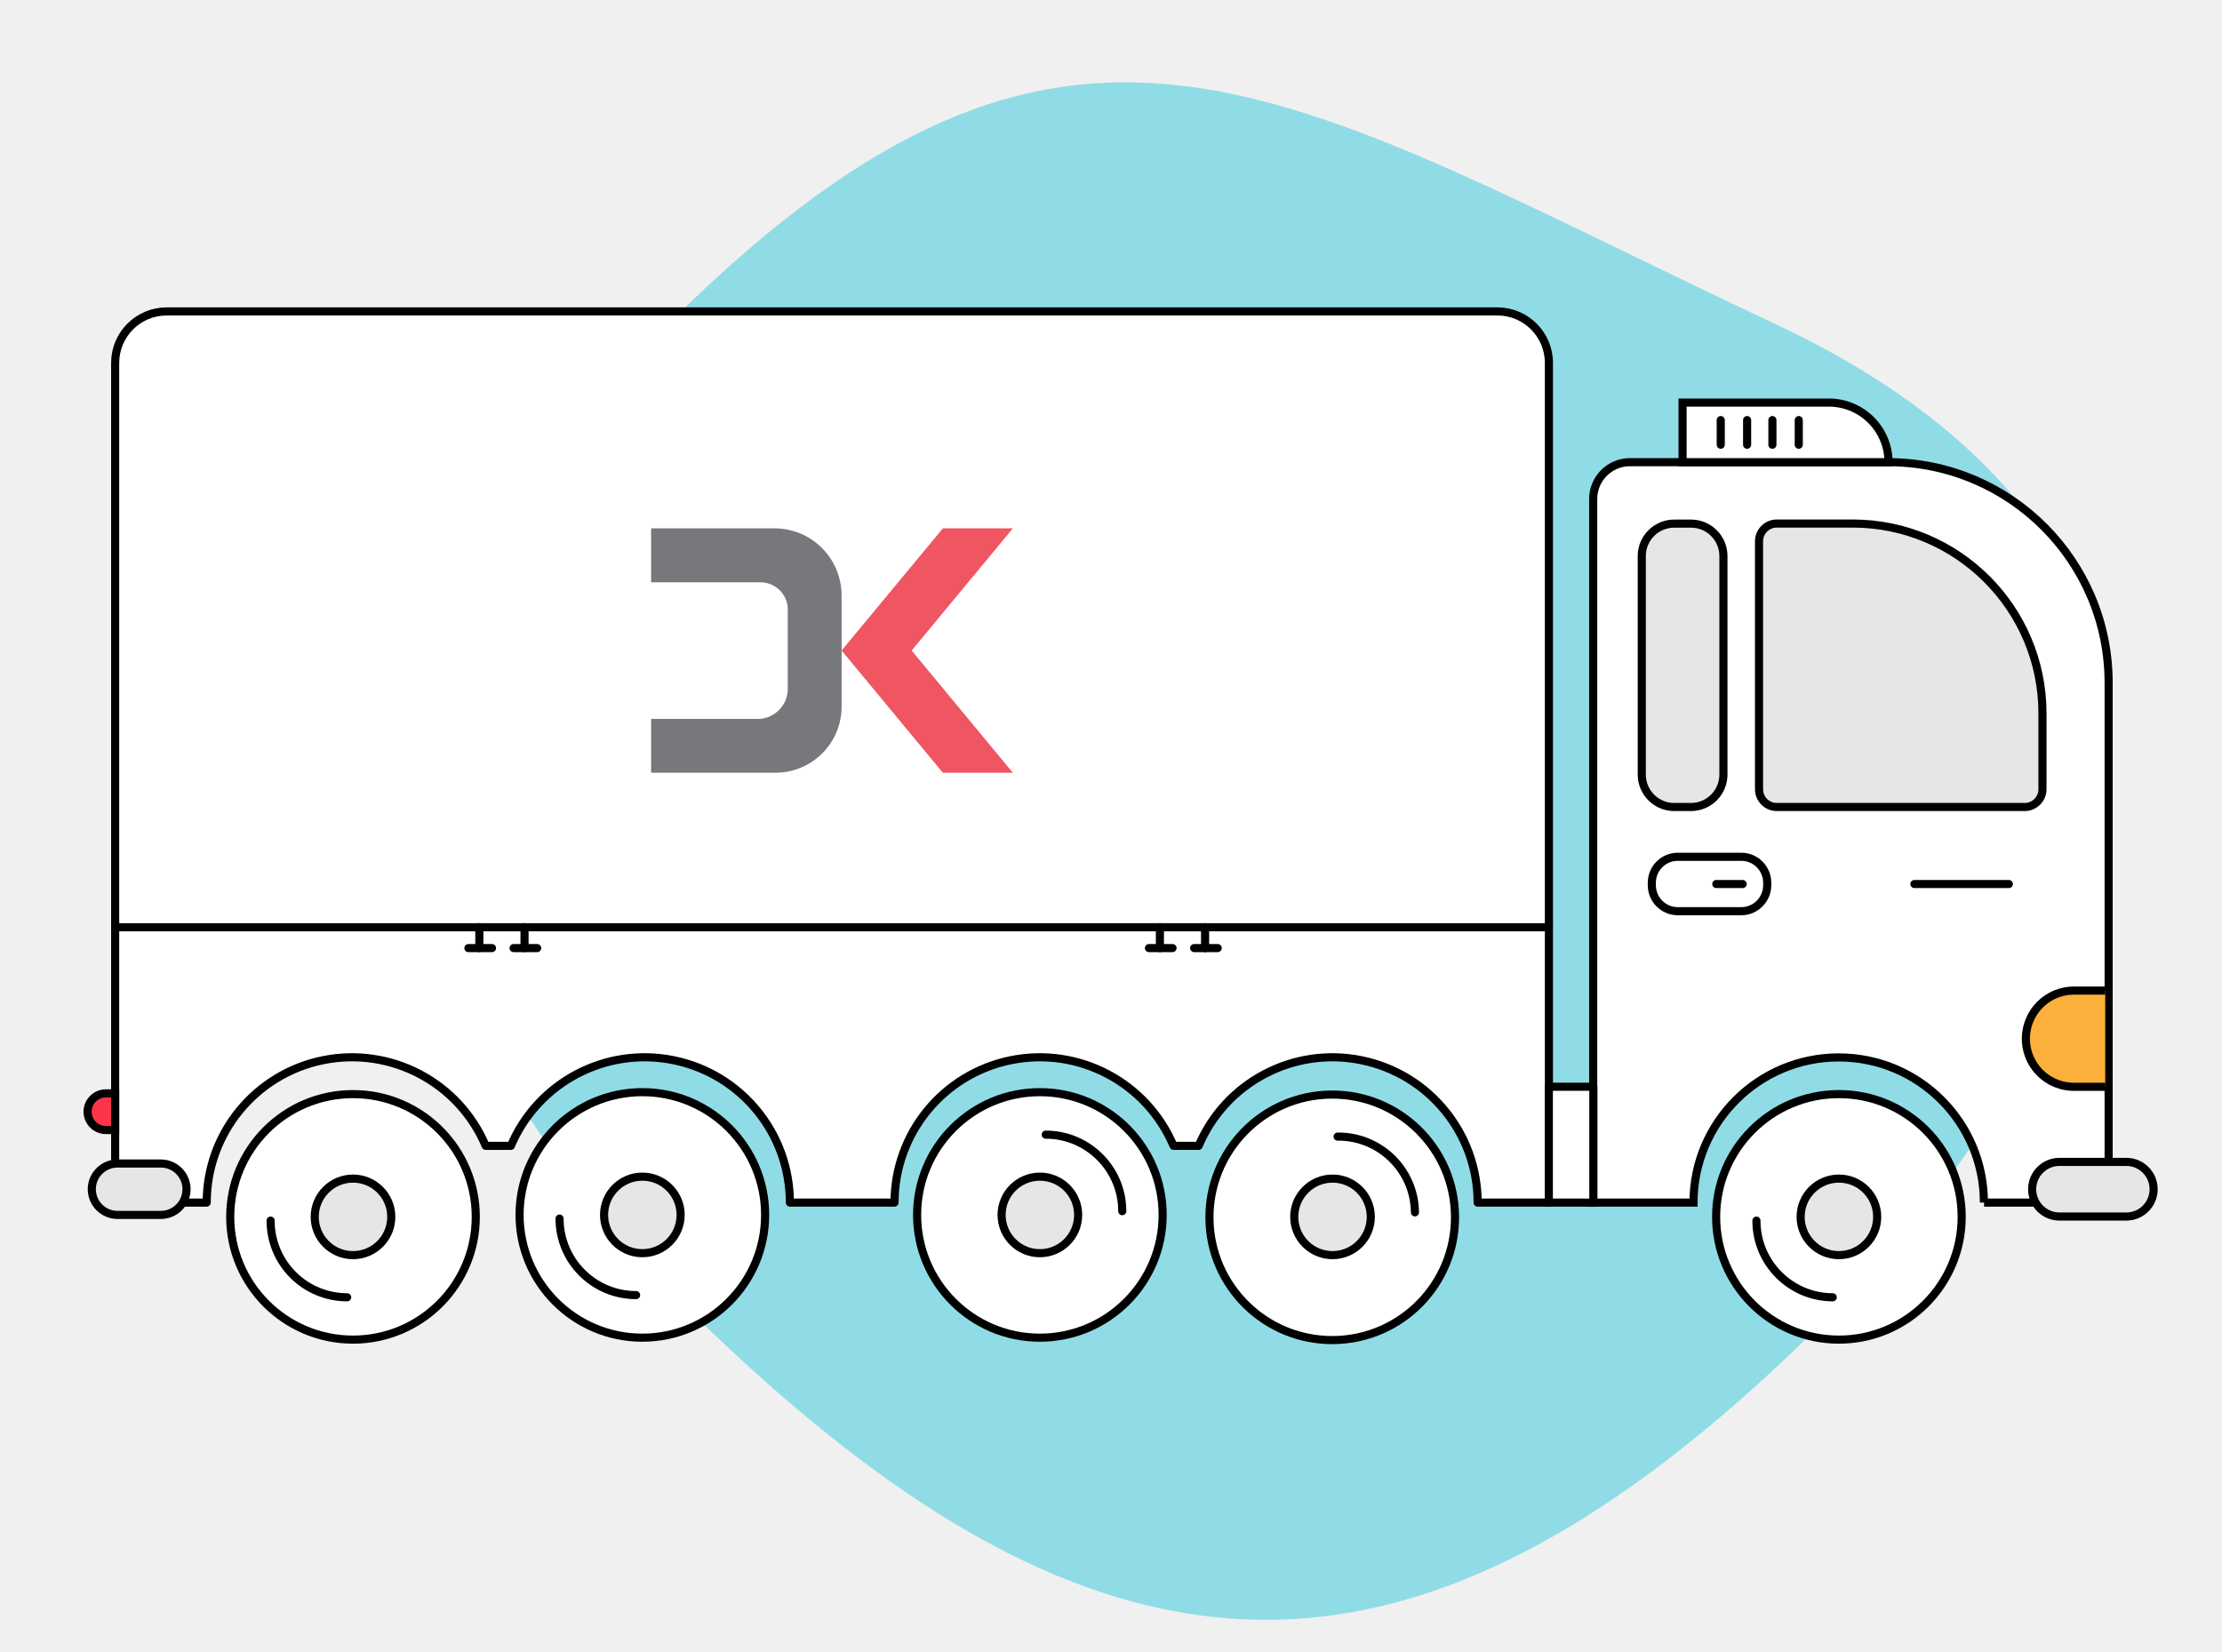
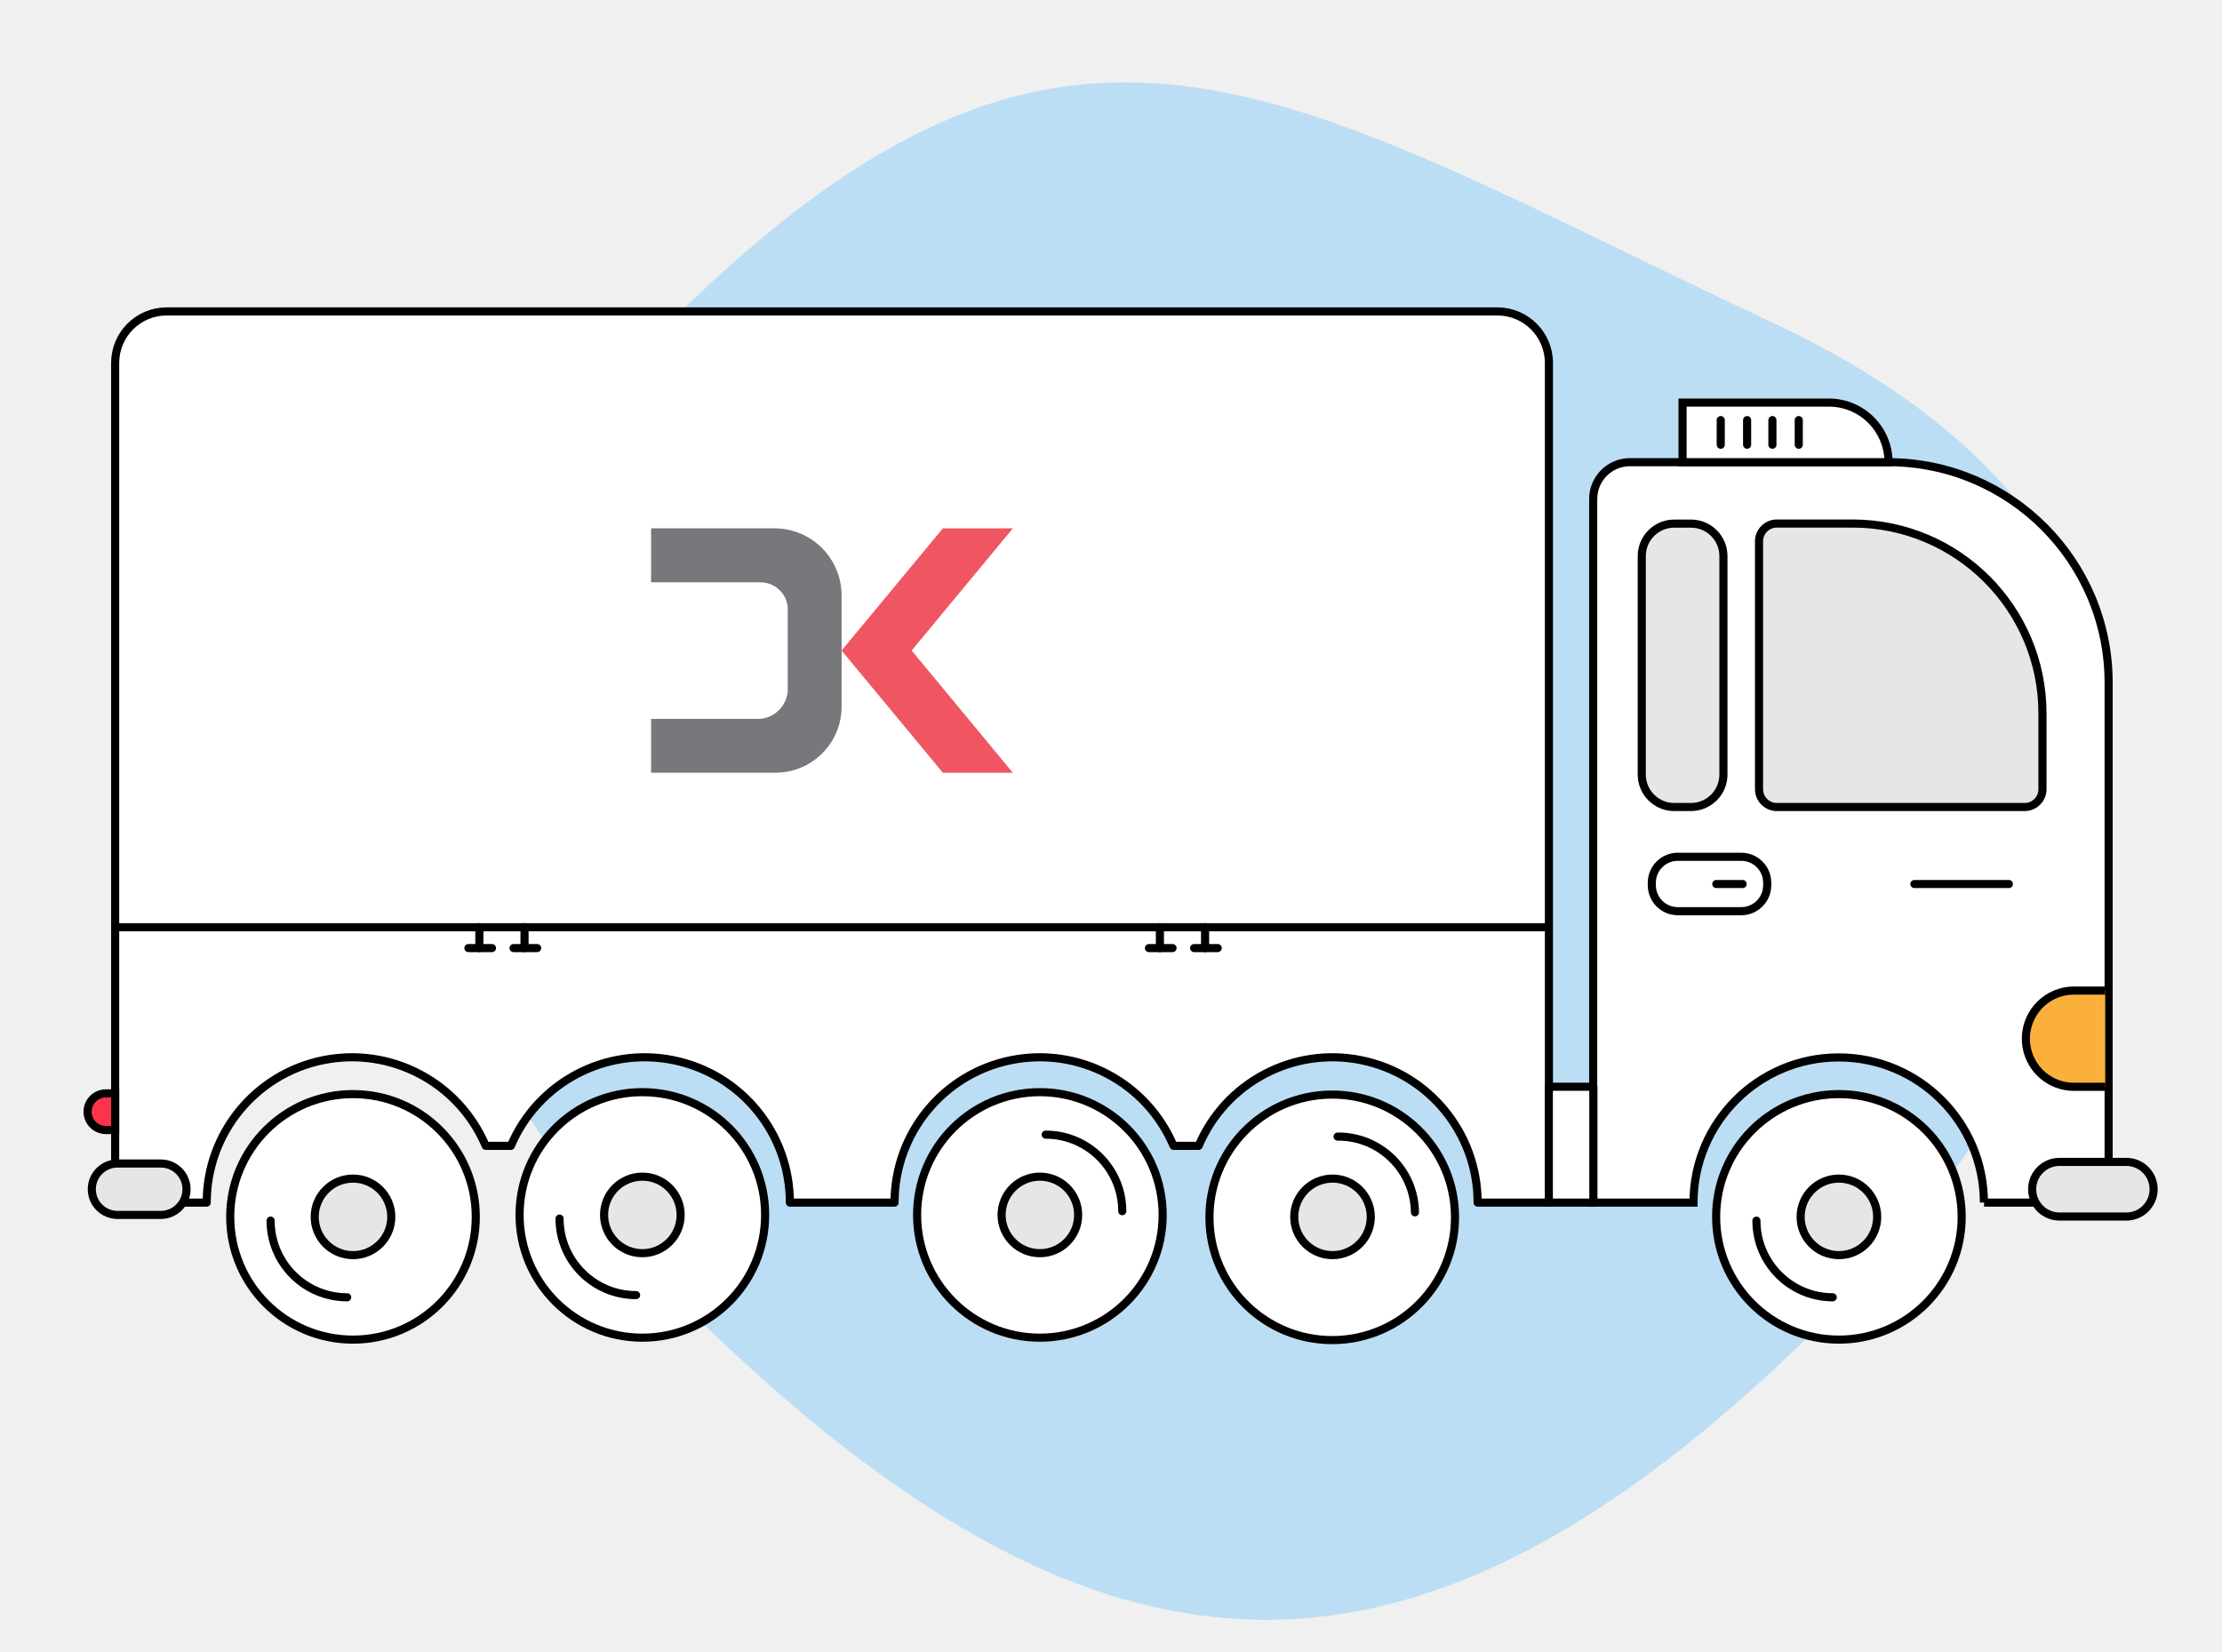
<svg xmlns="http://www.w3.org/2000/svg" id="Layer_1" data-name="Layer 1" viewBox="0 0 274 203.64">
  <defs>
-     <style>.cls-1{opacity:0.4;}.cls-2{fill:#00bfd6;}.cls-3,.cls-7{fill:#fff;}.cls-3,.cls-4,.cls-5,.cls-6,.cls-7,.cls-8,.cls-9{stroke:#000;}.cls-3,.cls-6,.cls-8,.cls-9{stroke-miterlimit:10;}.cls-4,.cls-9{fill:none;}.cls-4,.cls-5,.cls-7{stroke-linecap:round;stroke-linejoin:round;}.cls-5{fill:#e6e6e6;}.cls-6{fill:#fbb03b;}.cls-8{fill:#fb3449;}.cls-10{fill:#ef5662;}.cls-11{fill:#77787b;}</style>
+     <style>.cls-1{opacity:0.4;}.cls-2{fill:#6ec3f9;}.cls-3,.cls-7{fill:#fff;}.cls-3,.cls-4,.cls-5,.cls-6,.cls-7,.cls-8,.cls-9{stroke:#000;}.cls-3,.cls-6,.cls-8,.cls-9{stroke-miterlimit:10;}.cls-4,.cls-9{fill:none;}.cls-4,.cls-5,.cls-7{stroke-linecap:round;stroke-linejoin:round;}.cls-5{fill:#e6e6e6;}.cls-6{fill:#fbb03b;}.cls-8{fill:#fb3449;}.cls-10{fill:#ef5662;}.cls-11{fill:#77787b;}</style>
  </defs>
  <g class="cls-1">
    <path class="cls-2" d="M221.11,166.67c-47.76,45.59-85.4,43.38-133.17-2.21-45.59-43.52-48-84-2.42-127.55C133.29-8.68,159.23,11.95,219,40,280.88,69.1,266.71,123.15,221.11,166.67Z" />
  </g>
  <path class="cls-3" d="M244.66,148.32h11.73a3.63,3.63,0,0,0,3.63-3.63V84.22A27.21,27.21,0,0,0,232.8,57H201a4.54,4.54,0,0,0-4.54,4.54v86.78h12.37a17.9,17.9,0,1,1,35.81,0" />
  <circle class="cls-3" cx="226.76" cy="150.08" r="15.14" />
  <path class="cls-4" d="M216.59,150.54A9.44,9.44,0,0,0,226,160" />
  <circle class="cls-5" cx="226.76" cy="150.08" r="4.72" />
  <circle class="cls-3" cx="128.23" cy="149.84" r="15.14" />
  <path class="cls-4" d="M138.39,149.38a9.44,9.44,0,0,0-9.44-9.44" />
  <circle class="cls-5" cx="128.23" cy="149.84" r="4.72" />
  <circle class="cls-3" cx="164.32" cy="150.08" r="15.14" transform="matrix(1, -0.01, 0.01, 1, -1.54, 1.7)" />
  <path class="cls-4" d="M174.48,149.52a9.44,9.44,0,0,0-9.54-9.34" />
  <circle class="cls-5" cx="164.32" cy="150.08" r="4.72" transform="translate(-1.54 1.7) rotate(-0.59)" />
  <circle class="cls-3" cx="79.21" cy="149.84" r="15.14" />
  <path class="cls-4" d="M69,150.29a9.44,9.44,0,0,0,9.44,9.44" />
  <circle class="cls-5" cx="79.21" cy="149.84" r="4.72" />
  <circle class="cls-3" cx="43.53" cy="150.08" r="15.14" />
  <path class="cls-4" d="M33.37,150.54A9.44,9.44,0,0,0,42.81,160" />
  <circle class="cls-5" cx="43.53" cy="150.08" r="4.72" />
  <path class="cls-6" d="M259.6,122.17h-3.85a5.93,5.93,0,0,0-5.49,3.69h0a5.93,5.93,0,0,0,5.49,8.18h3.85" />
  <path class="cls-7" d="M110.31,148.32a17.91,17.91,0,0,1,34.4-7h3.1a17.91,17.91,0,0,1,34.4,7H191V44.76a6.35,6.35,0,0,0-6.35-6.35H20.55a6.35,6.35,0,0,0-6.35,6.35v99.93a3.63,3.63,0,0,0,3.63,3.63h7.66a17.91,17.91,0,0,1,34.4-7H63a17.91,17.91,0,0,1,34.4,7Z" />
  <rect class="cls-5" x="250.59" y="143.3" width="14.98" height="6.74" rx="3.37" ry="3.37" transform="translate(516.16 293.34) rotate(-180)" />
  <rect class="cls-5" x="11.32" y="143.5" width="11.68" height="6.34" rx="3.17" ry="3.17" transform="translate(34.32 293.34) rotate(180)" />
  <path class="cls-5" d="M219.11,64.57h30.58a2.19,2.19,0,0,1,2.19,2.19V97.34a2.19,2.19,0,0,1-2.19,2.19h-9.35a23.41,23.41,0,0,1-23.41-23.41V66.76a2.19,2.19,0,0,1,2.19-2.19Z" transform="translate(468.79 164.1) rotate(180)" />
  <rect class="cls-5" x="202.45" y="64.57" width="10.07" height="34.95" rx="4" ry="4" transform="translate(414.97 164.1) rotate(180)" />
  <path class="cls-8" d="M10.81,134.85h1.14a2.26,2.26,0,0,1,2.26,2.26v0a2.26,2.26,0,0,1-2.26,2.26H10.81a0,0,0,0,1,0,0v-4.51A0,0,0,0,1,10.81,134.85Z" transform="translate(25.01 274.22) rotate(180)" />
  <rect class="cls-9" x="203.69" y="105.68" width="14.23" height="6.71" rx="3.2" ry="3.2" transform="translate(421.61 218.06) rotate(180)" />
  <line class="cls-4" x1="214.89" y1="109.03" x2="211.64" y2="109.03" />
  <rect class="cls-7" x="190.99" y="134.03" width="5.49" height="14.29" />
  <line class="cls-4" x1="190.99" y1="114.36" x2="14.2" y2="114.36" />
  <polygon class="cls-10" points="124.9 65.16 116.27 65.16 103.78 80.23 116.27 95.31 124.9 95.31 112.42 80.23 124.9 65.16" />
  <path class="cls-11" d="M95.51,65.16H80.29v6.66H93.64a3.38,3.38,0,0,1,3.5,3.12V85.17a3.74,3.74,0,0,1-3.5,3.5H80.29V95.3H95.51A8.15,8.15,0,0,0,103.78,87V73.53A8.28,8.28,0,0,0,95.51,65.16Z" />
  <line class="cls-4" x1="236.07" y1="109.03" x2="247.72" y2="109.03" />
  <path class="cls-3" d="M207.49,49.65h18A7.36,7.36,0,0,1,232.88,57v0a0,0,0,0,1,0,0h-25.4a0,0,0,0,1,0,0V49.65A0,0,0,0,1,207.49,49.65Z" />
  <line class="cls-4" x1="212.19" y1="51.81" x2="212.19" y2="54.85" />
  <line class="cls-4" x1="215.44" y1="51.81" x2="215.44" y2="54.85" />
  <line class="cls-4" x1="218.56" y1="51.81" x2="218.56" y2="54.85" />
  <line class="cls-4" x1="221.81" y1="51.81" x2="221.81" y2="54.85" />
  <line class="cls-4" x1="148.6" y1="114.35" x2="148.6" y2="116.93" />
  <line class="cls-4" x1="147.25" y1="116.93" x2="150.16" y2="116.93" />
  <line class="cls-4" x1="143.03" y1="114.35" x2="143.03" y2="116.93" />
  <line class="cls-4" x1="141.68" y1="116.93" x2="144.59" y2="116.93" />
  <line class="cls-4" x1="64.68" y1="114.35" x2="64.68" y2="116.93" />
  <line class="cls-4" x1="63.33" y1="116.93" x2="66.24" y2="116.93" />
  <line class="cls-4" x1="59.11" y1="114.35" x2="59.11" y2="116.93" />
  <line class="cls-4" x1="57.76" y1="116.93" x2="60.67" y2="116.93" />
</svg>
